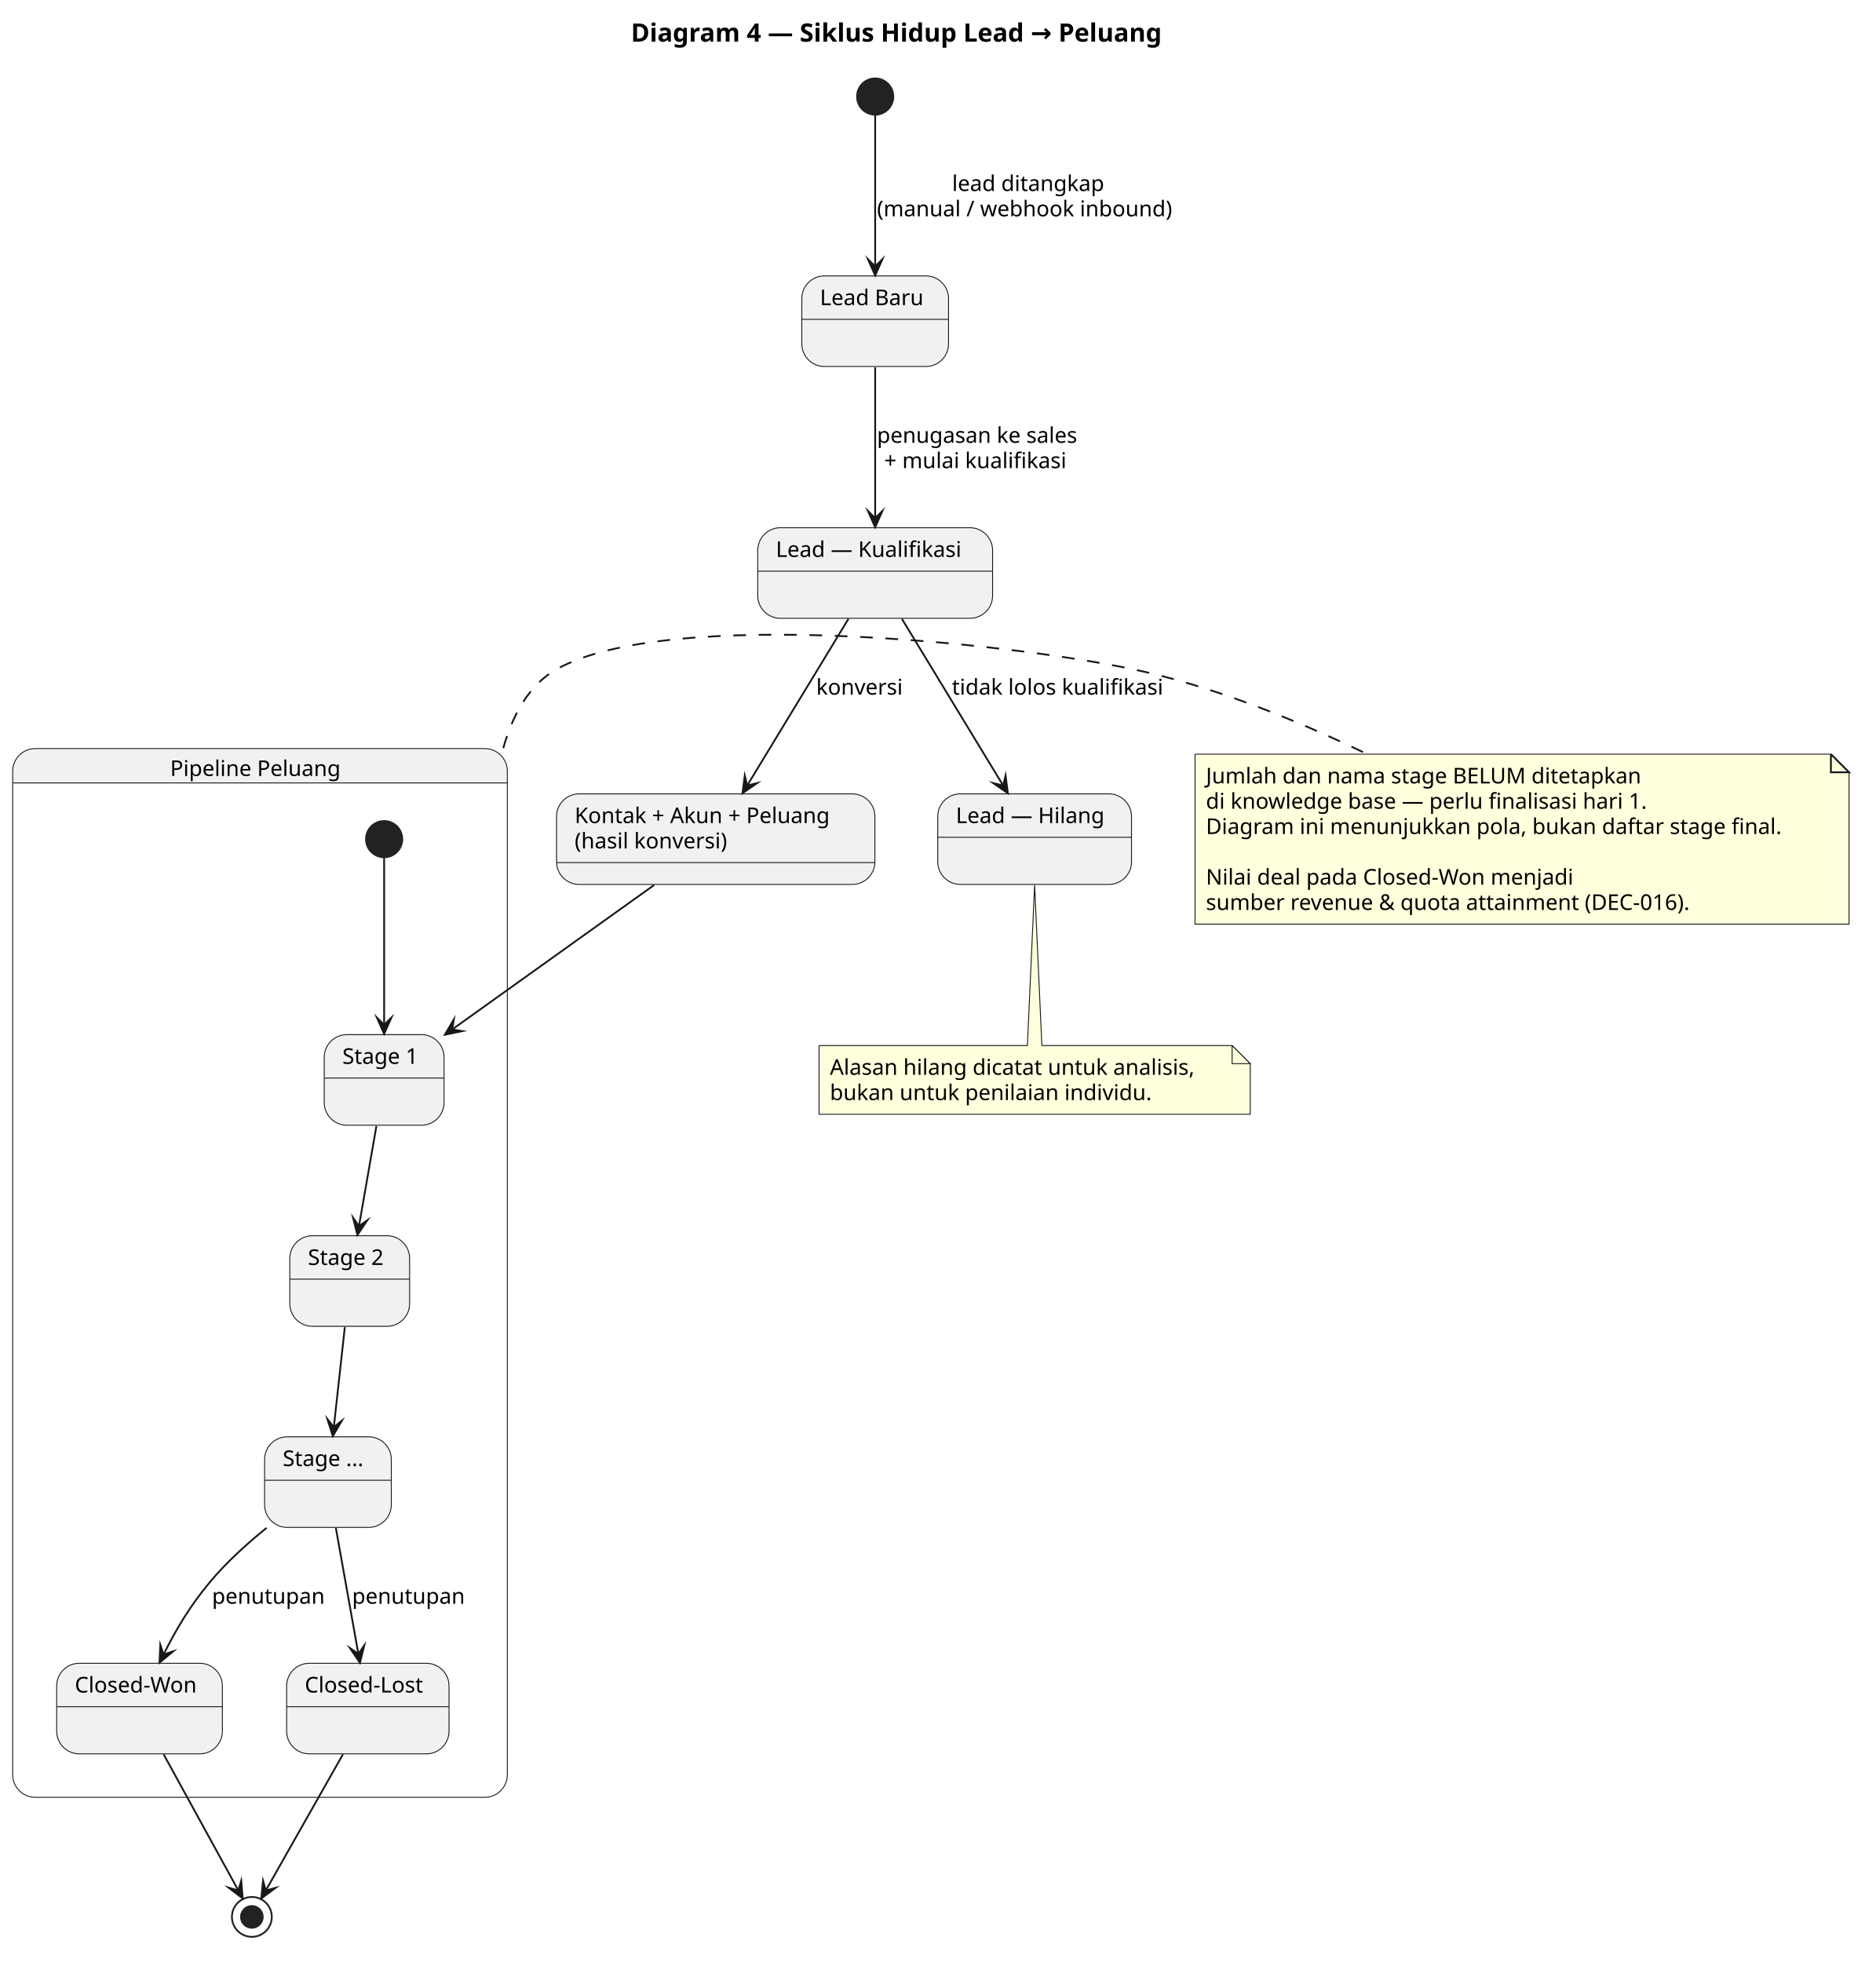
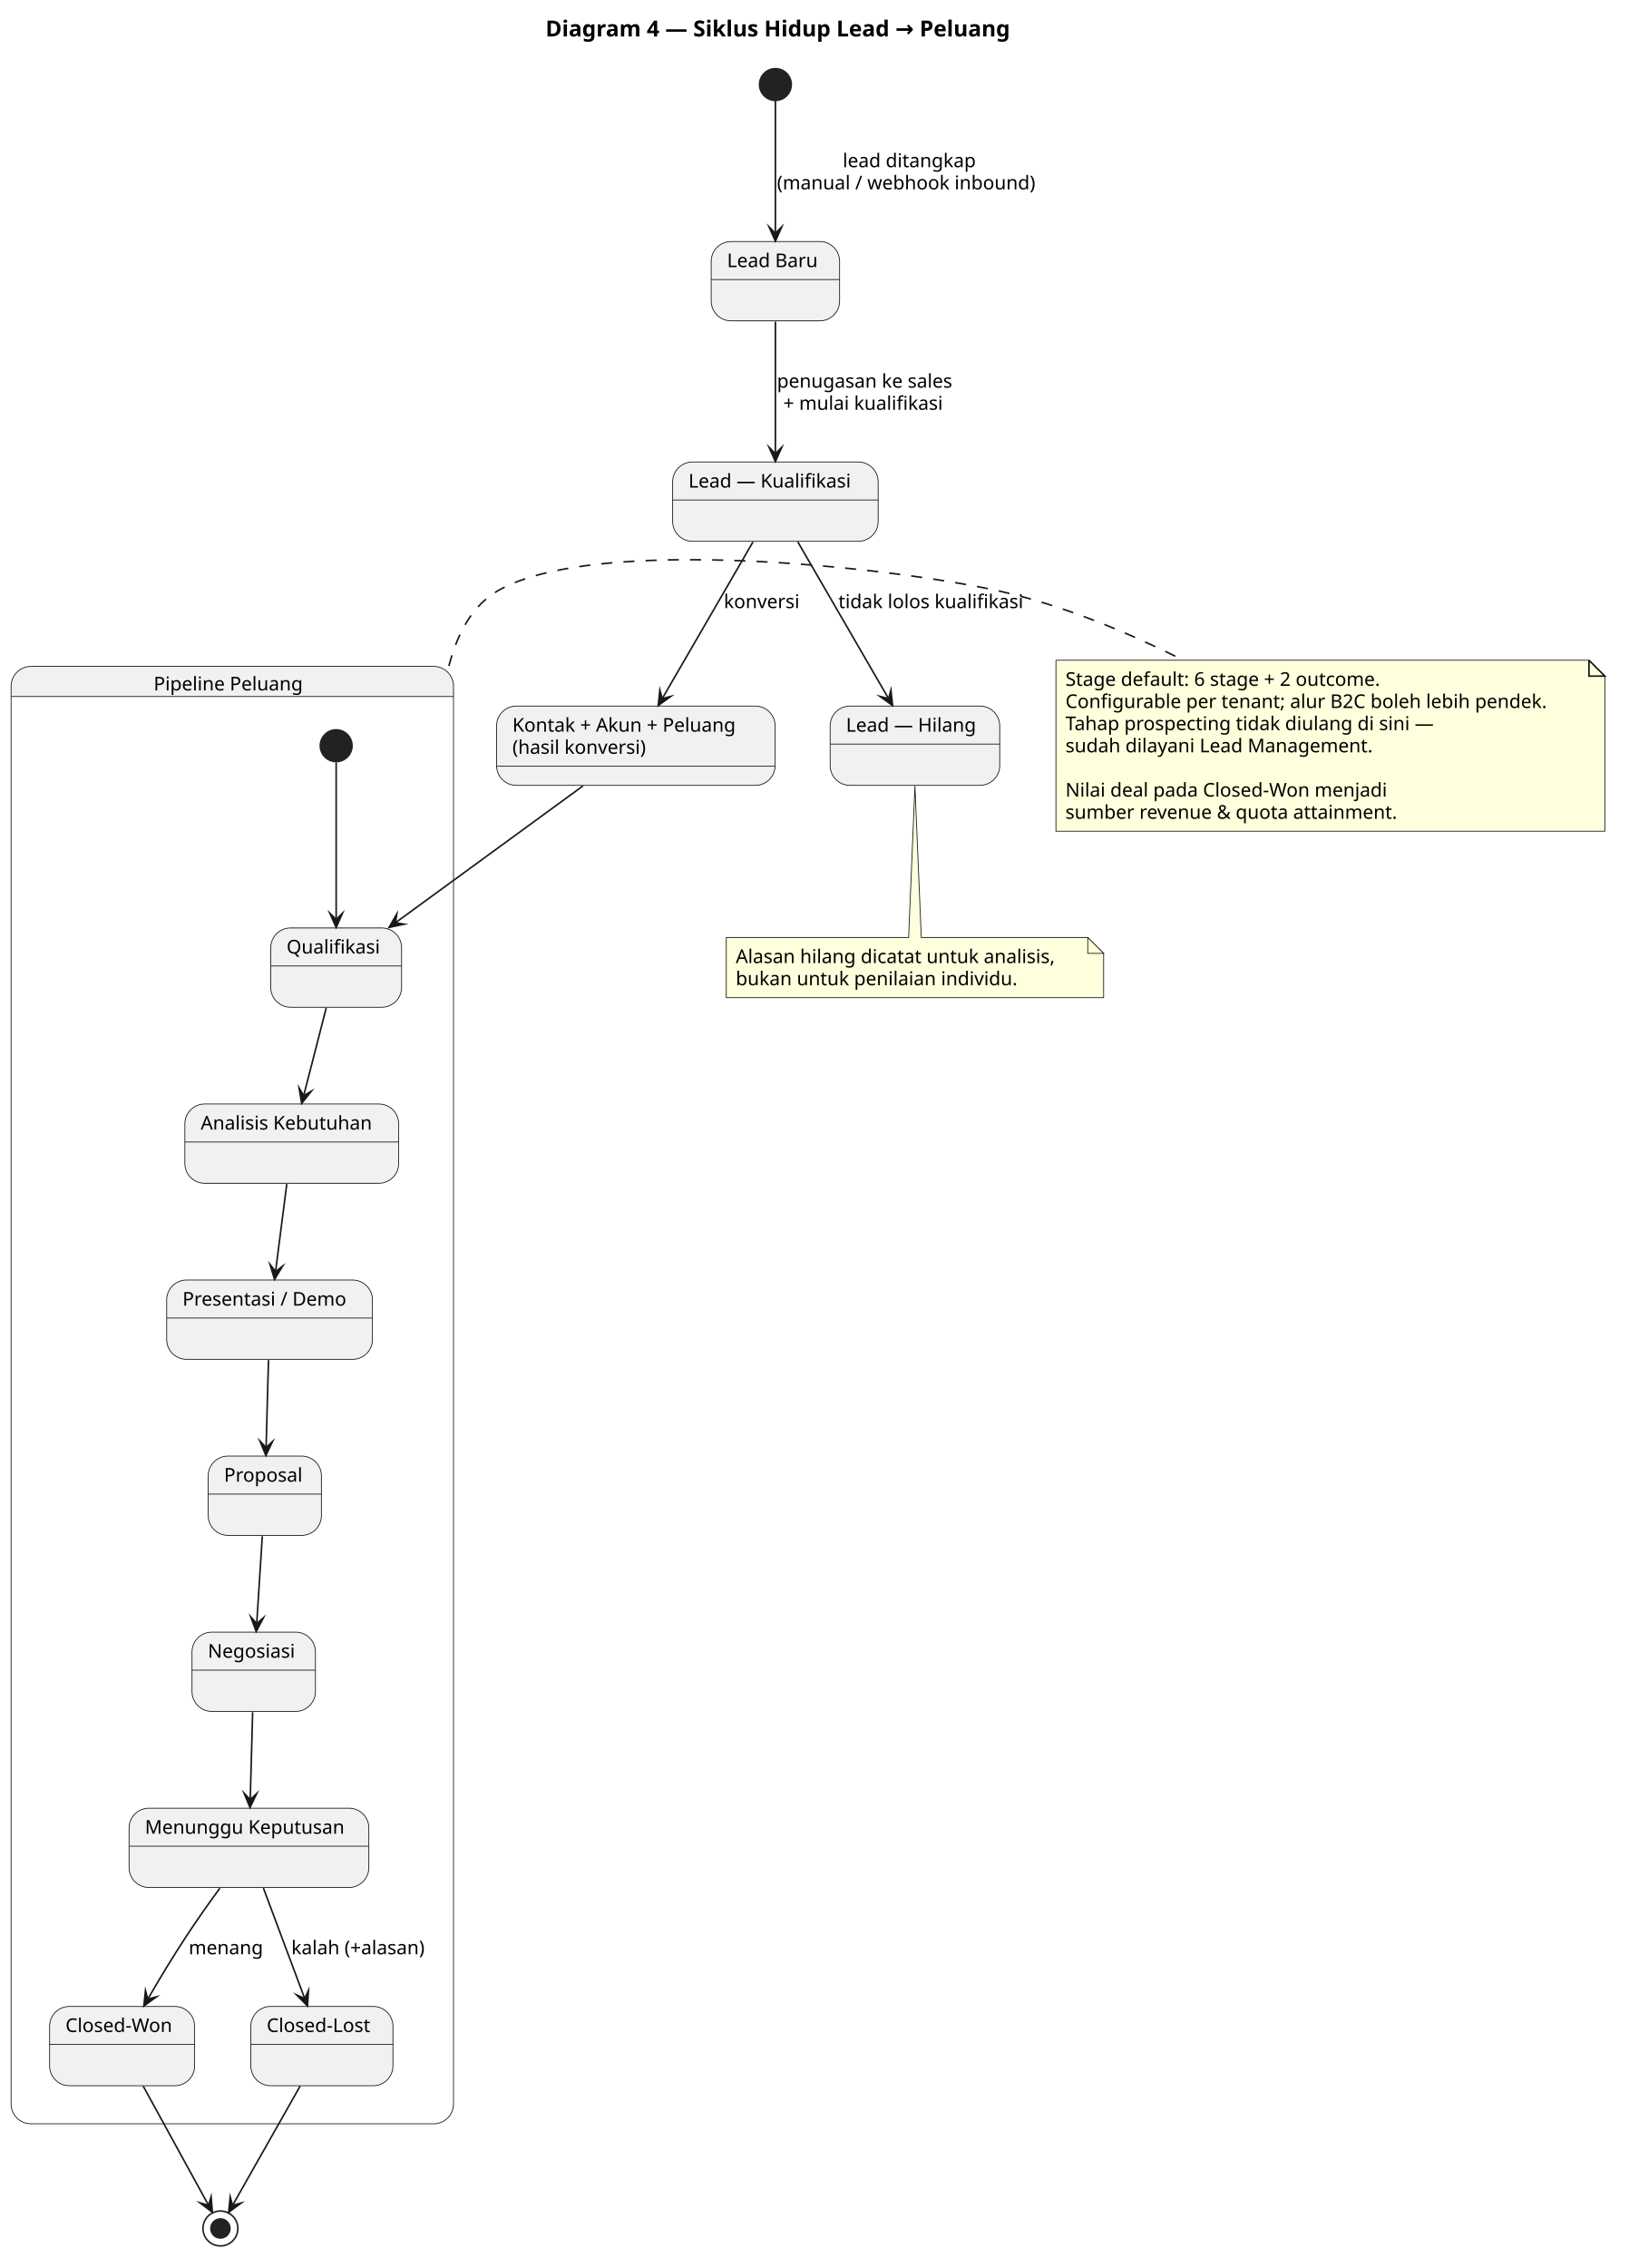
- <svg xmlns="http://www.w3.org/2000/svg" version="1.1" data-diagram-type="STATE" style="width:1035px;height:1083px;background:#FFFFFF;" width="1035px" height="1083px" viewBox="0 0 1035 1083" zoomAndPan="magnify" preserveAspectRatio="none" contentStyleType="text/css">
+ <svg xmlns="http://www.w3.org/2000/svg" version="1.1" data-diagram-type="STATE" style="width:1027px;height:1430px;background:#FFFFFF;" width="1027px" height="1430px" viewBox="0 0 1027 1430" zoomAndPan="magnify" preserveAspectRatio="none" contentStyleType="text/css">
  <defs />
  <g font-family="sans-serif" lengthAdjust="spacing">
    <g class="title" data-source-line="1">
-       <text x="348.196" y="22.995" fill="#000" font-size="14" textLength="332.076" font-weight="700">Diagram 4 — Siklus Hidup Lead → Peluang</text>
+       <text x="344.002" y="22.995" fill="#000" font-size="14" textLength="332.076" font-weight="700">Diagram 4 — Siklus Hidup Lead → Peluang</text>
    </g>
    <g class="cluster" data-qualified-name="PIPE" id="ent0005" data-source-line="16">
-       <path d="M19.5,413.197 L267.5,413.197 A12.5,12.5 0 0 1 280,425.697 L280,432.166 L7,432.166 L7,425.697 A12.5,12.5 0 0 1 19.5,413.197" fill="#F1F1F1" />
-       <rect x="7" y="413.197" width="273" height="578.91" fill="none" style="stroke:#181818;stroke-width:0.5;" rx="12.5" ry="12.5" />
-       <line x1="7" y1="432.166" x2="280" y2="432.166" style="stroke:#181818;stroke-width:0.5;" />
-       <text x="93.912" y="428.336" fill="#000" font-size="12" textLength="99.176">Pipeline Peluang</text>
+       <path d="M19.5,420.187 L273.5,420.187 A12.5,12.5 0 0 1 286,432.687 L286,439.156 L7,439.156 L7,432.687 A12.5,12.5 0 0 1 19.5,420.187" fill="#F1F1F1" />
+       <rect x="7" y="420.187" width="279" height="918.89" fill="none" style="stroke:#181818;stroke-width:0.5;" rx="12.5" ry="12.5" />
+       <line x1="7" y1="439.156" x2="286" y2="439.156" style="stroke:#181818;stroke-width:0.5;" />
+       <text x="96.912" y="435.326" fill="#000" font-size="12" textLength="99.176">Pipeline Peluang</text>
    </g>
    <g class="entity" data-qualified-name="PIPE.S1" id="ent0006" data-source-line="17">
-       <rect x="178.94" y="571.107" width="66.125" height="50" fill="#F1F1F1" style="stroke:#181818;stroke-width:0.5;" rx="12.5" ry="12.5" />
-       <line x1="178.94" y1="595.076" x2="245.065" y2="595.076" style="stroke:#181818;stroke-width:0.5;" />
-       <text x="188.94" y="587.246" fill="#000" font-size="12" textLength="46.125">Stage 1</text>
+       <rect x="170.74" y="585.077" width="82.52" height="50" fill="#F1F1F1" style="stroke:#181818;stroke-width:0.5;" rx="12.5" ry="12.5" />
+       <line x1="170.74" y1="609.046" x2="253.26" y2="609.046" style="stroke:#181818;stroke-width:0.5;" />
+       <text x="180.74" y="601.216" fill="#000" font-size="12" textLength="62.52">Qualifikasi</text>
    </g>
    <g class="entity" data-qualified-name="PIPE.S2" id="ent0007" data-source-line="18">
-       <rect x="159.94" y="682.107" width="66.125" height="50" fill="#F1F1F1" style="stroke:#181818;stroke-width:0.5;" rx="12.5" ry="12.5" />
-       <line x1="159.94" y1="706.076" x2="226.065" y2="706.076" style="stroke:#181818;stroke-width:0.5;" />
-       <text x="169.94" y="698.246" fill="#000" font-size="12" textLength="46.125">Stage 2</text>
+       <rect x="116.58" y="696.077" width="134.838" height="50" fill="#F1F1F1" style="stroke:#181818;stroke-width:0.5;" rx="12.5" ry="12.5" />
+       <line x1="116.58" y1="720.046" x2="251.418" y2="720.046" style="stroke:#181818;stroke-width:0.5;" />
+       <text x="126.58" y="712.216" fill="#000" font-size="12" textLength="114.838">Analisis Kebutuhan</text>
    </g>
-     <g class="entity" data-qualified-name="PIPE.SN" id="ent0008" data-source-line="19">
-       <rect x="146.03" y="793.107" width="69.934" height="50" fill="#F1F1F1" style="stroke:#181818;stroke-width:0.5;" rx="12.5" ry="12.5" />
-       <line x1="146.03" y1="817.076" x2="215.964" y2="817.076" style="stroke:#181818;stroke-width:0.5;" />
-       <text x="156.03" y="809.246" fill="#000" font-size="12" textLength="49.934">Stage ...</text>
+     <g class="entity" data-qualified-name="PIPE.S3" id="ent0008" data-source-line="19">
+       <rect x="105.12" y="807.077" width="129.764" height="50" fill="#F1F1F1" style="stroke:#181818;stroke-width:0.5;" rx="12.5" ry="12.5" />
+       <line x1="105.12" y1="831.046" x2="234.884" y2="831.046" style="stroke:#181818;stroke-width:0.5;" />
+       <text x="115.12" y="823.216" fill="#000" font-size="12" textLength="109.764">Presentasi / Demo</text>
    </g>
-     <g class="entity" data-qualified-name="PIPE.CW" id="ent0009" data-source-line="20">
-       <rect x="31.28" y="918.107" width="91.449" height="50" fill="#F1F1F1" style="stroke:#181818;stroke-width:0.5;" rx="12.5" ry="12.5" />
-       <line x1="31.28" y1="942.076" x2="122.729" y2="942.076" style="stroke:#181818;stroke-width:0.5;" />
-       <text x="41.28" y="934.246" fill="#000" font-size="12" textLength="71.449">Closed-Won</text>
+     <g class="entity" data-qualified-name="PIPE.S4" id="ent0009" data-source-line="20">
+       <rect x="131.29" y="918.077" width="71.41" height="50" fill="#F1F1F1" style="stroke:#181818;stroke-width:0.5;" rx="12.5" ry="12.5" />
+       <line x1="131.29" y1="942.046" x2="202.7" y2="942.046" style="stroke:#181818;stroke-width:0.5;" />
+       <text x="141.29" y="934.216" fill="#000" font-size="12" textLength="51.41">Proposal</text>
    </g>
-     <g class="entity" data-qualified-name="PIPE.CL" id="ent0010" data-source-line="21">
-       <rect x="158.19" y="918.107" width="89.621" height="50" fill="#F1F1F1" style="stroke:#181818;stroke-width:0.5;" rx="12.5" ry="12.5" />
-       <line x1="158.19" y1="942.076" x2="247.811" y2="942.076" style="stroke:#181818;stroke-width:0.5;" />
-       <text x="168.19" y="934.246" fill="#000" font-size="12" textLength="69.621">Closed-Lost</text>
+     <g class="entity" data-qualified-name="PIPE.S5" id="ent0010" data-source-line="21">
+       <rect x="121.08" y="1029.077" width="77.844" height="50" fill="#F1F1F1" style="stroke:#181818;stroke-width:0.5;" rx="12.5" ry="12.5" />
+       <line x1="121.08" y1="1053.046" x2="198.924" y2="1053.046" style="stroke:#181818;stroke-width:0.5;" />
+       <text x="131.08" y="1045.216" fill="#000" font-size="12" textLength="57.844">Negosiasi</text>
    </g>
-     <g class="start_entity" data-qualified-name="PIPE..start.PIPE" id="ent0016" data-source-line="23">
-       <ellipse cx="212" cy="463.197" rx="10" ry="10" fill="#222" style="stroke:#222;stroke-width:1;" />
+     <g class="entity" data-qualified-name="PIPE.S6" id="ent0011" data-source-line="22">
+       <rect x="81.4" y="1140.077" width="151.203" height="50" fill="#F1F1F1" style="stroke:#181818;stroke-width:0.5;" rx="12.5" ry="12.5" />
+       <line x1="81.4" y1="1164.046" x2="232.603" y2="1164.046" style="stroke:#181818;stroke-width:0.5;" />
+       <text x="91.4" y="1156.216" fill="#000" font-size="12" textLength="131.203">Menunggu Keputusan</text>
+     </g>
+     <g class="entity" data-qualified-name="PIPE.CW" id="ent0012" data-source-line="23">
+       <rect x="31.28" y="1265.077" width="91.449" height="50" fill="#F1F1F1" style="stroke:#181818;stroke-width:0.5;" rx="12.5" ry="12.5" />
+       <line x1="31.28" y1="1289.046" x2="122.729" y2="1289.046" style="stroke:#181818;stroke-width:0.5;" />
+       <text x="41.28" y="1281.216" fill="#000" font-size="12" textLength="71.449">Closed-Won</text>
+     </g>
+     <g class="entity" data-qualified-name="PIPE.CL" id="ent0013" data-source-line="24">
+       <rect x="158.19" y="1265.077" width="89.621" height="50" fill="#F1F1F1" style="stroke:#181818;stroke-width:0.5;" rx="12.5" ry="12.5" />
+       <line x1="158.19" y1="1289.046" x2="247.811" y2="1289.046" style="stroke:#181818;stroke-width:0.5;" />
+       <text x="168.19" y="1281.216" fill="#000" font-size="12" textLength="69.621">Closed-Lost</text>
+     </g>
+     <g class="start_entity" data-qualified-name="PIPE..start.PIPE" id="ent0019" data-source-line="26">
+       <ellipse cx="212" cy="470.187" rx="10" ry="10" fill="#222" style="stroke:#222;stroke-width:1;" />
    </g>
    <g class="entity" data-qualified-name="LB" id="ent0001" data-source-line="6">
-       <rect x="442.51" y="152.297" width="80.979" height="50" fill="#F1F1F1" style="stroke:#181818;stroke-width:0.5;" rx="12.5" ry="12.5" />
-       <line x1="442.51" y1="176.266" x2="523.489" y2="176.266" style="stroke:#181818;stroke-width:0.5;" />
-       <text x="452.51" y="168.436" fill="#000" font-size="12" textLength="60.979">Lead Baru</text>
+       <rect x="448.51" y="152.297" width="80.979" height="50" fill="#F1F1F1" style="stroke:#181818;stroke-width:0.5;" rx="12.5" ry="12.5" />
+       <line x1="448.51" y1="176.266" x2="529.489" y2="176.266" style="stroke:#181818;stroke-width:0.5;" />
+       <text x="458.51" y="168.436" fill="#000" font-size="12" textLength="60.979">Lead Baru</text>
    </g>
    <g class="entity" data-qualified-name="LK" id="ent0002" data-source-line="7">
-       <rect x="418.19" y="291.297" width="129.611" height="50" fill="#F1F1F1" style="stroke:#181818;stroke-width:0.5;" rx="12.5" ry="12.5" />
-       <line x1="418.19" y1="315.266" x2="547.801" y2="315.266" style="stroke:#181818;stroke-width:0.5;" />
-       <text x="428.19" y="307.436" fill="#000" font-size="12" textLength="109.611">Lead — Kualifikasi</text>
+       <rect x="424.19" y="291.297" width="129.611" height="50" fill="#F1F1F1" style="stroke:#181818;stroke-width:0.5;" rx="12.5" ry="12.5" />
+       <line x1="424.19" y1="315.266" x2="553.801" y2="315.266" style="stroke:#181818;stroke-width:0.5;" />
+       <text x="434.19" y="307.436" fill="#000" font-size="12" textLength="109.611">Lead — Kualifikasi</text>
    </g>
    <g class="entity" data-qualified-name="LH" id="ent0003" data-source-line="8">
-       <rect x="517.53" y="438.197" width="106.936" height="50" fill="#F1F1F1" style="stroke:#181818;stroke-width:0.5;" rx="12.5" ry="12.5" />
-       <line x1="517.53" y1="462.166" x2="624.466" y2="462.166" style="stroke:#181818;stroke-width:0.5;" />
-       <text x="527.53" y="454.336" fill="#000" font-size="12" textLength="86.936">Lead — Hilang</text>
+       <rect x="523.53" y="445.187" width="106.936" height="50" fill="#F1F1F1" style="stroke:#181818;stroke-width:0.5;" rx="12.5" ry="12.5" />
+       <line x1="523.53" y1="469.156" x2="630.466" y2="469.156" style="stroke:#181818;stroke-width:0.5;" />
+       <text x="533.53" y="461.326" fill="#000" font-size="12" textLength="86.936">Lead — Hilang</text>
    </g>
    <g class="entity" data-qualified-name="CONV" id="ent0004" data-source-line="9">
-       <rect x="307.15" y="438.197" width="175.695" height="50" fill="#F1F1F1" style="stroke:#181818;stroke-width:0.5;" rx="12.5" ry="12.5" />
-       <line x1="307.15" y1="476.134" x2="482.845" y2="476.134" style="stroke:#181818;stroke-width:0.5;" />
-       <text x="317.15" y="454.336" fill="#000" font-size="12" textLength="155.695">Kontak + Akun + Peluang</text>
-       <text x="317.15" y="468.304" fill="#000" font-size="12" textLength="91.957">(hasil konversi)</text>
+       <rect x="313.15" y="445.187" width="175.695" height="50" fill="#F1F1F1" style="stroke:#181818;stroke-width:0.5;" rx="12.5" ry="12.5" />
+       <line x1="313.15" y1="483.124" x2="488.845" y2="483.124" style="stroke:#181818;stroke-width:0.5;" />
+       <text x="323.15" y="461.326" fill="#000" font-size="12" textLength="155.695">Kontak + Akun + Peluang</text>
+       <text x="323.15" y="475.294" fill="#000" font-size="12" textLength="91.957">(hasil konversi)</text>
    </g>
-     <g class="start_entity" data-qualified-name=".start." id="ent0011" data-source-line="11">
-       <ellipse cx="483" cy="53.297" rx="10" ry="10" fill="#222" style="stroke:#222;stroke-width:1;" />
+     <g class="start_entity" data-qualified-name=".start." id="ent0014" data-source-line="11">
+       <ellipse cx="489" cy="53.297" rx="10" ry="10" fill="#222" style="stroke:#222;stroke-width:1;" />
    </g>
-     <g class="end_entity" data-qualified-name=".end." id="ent0023" data-source-line="31">
-       <ellipse cx="139" cy="1058.107" rx="11" ry="11" fill="none" style="stroke:#222;stroke-width:1;" />
-       <ellipse cx="139" cy="1058.107" rx="6" ry="6" fill="#222" style="stroke:#222;stroke-width:1;" />
+     <g class="end_entity" data-qualified-name=".end." id="ent0029" data-source-line="37">
+       <ellipse cx="139" cy="1405.077" rx="11" ry="11" fill="none" style="stroke:#222;stroke-width:1;" />
+       <ellipse cx="139" cy="1405.077" rx="6" ry="6" fill="#222" style="stroke:#222;stroke-width:1;" />
    </g>
-     <g class="entity" data-qualified-name="GMN26" id="ent0027" data-source-line="35">
-       <path d="M659.53,416.297 L659.53,510.109 L1020.468,510.109 L1020.468,426.297 L1010.468,416.297 L659.53,416.297" style="stroke:#181818;stroke-width:0.5;" fill="#FEFFDD" />
-       <path d="M1010.468,416.297 L1010.468,426.297 L1020.468,426.297 L1010.468,416.297" style="stroke:#181818;stroke-width:1;" fill="#FEFFDD" />
-       <text x="665.53" y="432.436" fill="#000" font-size="12" textLength="256.348">Jumlah dan nama stage BELUM ditetapkan</text>
-       <text x="665.53" y="446.404" fill="#000" font-size="12" textLength="261.229">di knowledge base — perlu finalisasi hari 1.</text>
-       <text x="665.53" y="460.373" fill="#000" font-size="12" textLength="339.938">Diagram ini menunjukkan pola, bukan daftar stage final.</text>
-       <text x="665.53" y="474.342" fill="#000" font-size="12"> </text>
-       <text x="665.53" y="488.311" fill="#000" font-size="12" textLength="216.984">Nilai deal pada Closed-Won menjadi</text>
-       <text x="665.53" y="502.279" fill="#000" font-size="12" textLength="289.98">sumber revenue &amp; quota attainment (DEC-016).</text>
+     <g class="entity" data-qualified-name="GMN32" id="ent0033" data-source-line="41">
+       <path d="M665.92,416.297 L665.92,524.078 L1012.08,524.078 L1012.08,426.297 L1002.08,416.297 L665.92,416.297" style="stroke:#181818;stroke-width:0.5;" fill="#FEFFDD" />
+       <path d="M1002.08,416.297 L1002.08,426.297 L1012.08,426.297 L1002.08,416.297" style="stroke:#181818;stroke-width:1;" fill="#FEFFDD" />
+       <text x="671.92" y="432.436" fill="#000" font-size="12" textLength="218.941">Stage default: 6 stage + 2 outcome.</text>
+       <text x="671.92" y="446.404" fill="#000" font-size="12" textLength="325.16">Configurable per tenant; alur B2C boleh lebih pendek.</text>
+       <text x="671.92" y="460.373" fill="#000" font-size="12" textLength="249.053">Tahap prospecting tidak diulang di sini —</text>
+       <text x="671.92" y="474.342" fill="#000" font-size="12" textLength="206.813">sudah dilayani Lead Management.</text>
+       <text x="671.92" y="488.311" fill="#000" font-size="12"> </text>
+       <text x="671.92" y="502.279" fill="#000" font-size="12" textLength="216.984">Nilai deal pada Closed-Won menjadi</text>
+       <text x="671.92" y="516.248" fill="#000" font-size="12" textLength="224.367">sumber revenue &amp; quota attainment.</text>
    </g>
-     <g class="entity" data-qualified-name="GMN29" id="ent0030" data-source-line="44">
-       <path d="M452.01,577.137 L452.01,615.074 A0,0 0 0 0 452.01,615.074 L689.994,615.074 A0,0 0 0 0 689.994,615.074 L689.994,587.137 L679.994,577.137 L575,577.137 L571,488.517 L567,577.137 L452.01,577.137 A0,0 0 0 0 452.01,577.137" style="stroke:#181818;stroke-width:0.5;" fill="#FEFFDD" />
-       <path d="M679.994,577.137 L679.994,587.137 L689.994,587.137 L679.994,577.137" style="stroke:#181818;stroke-width:0.5;" fill="#FEFFDD" />
-       <text x="458.01" y="593.276" fill="#000" font-size="12" textLength="216.984">Alasan hilang dicatat untuk analisis,</text>
-       <text x="458.01" y="607.244" fill="#000" font-size="12" textLength="189.328">bukan untuk penilaian individu.</text>
+     <g class="entity" data-qualified-name="GMN35" id="ent0036" data-source-line="51">
+       <path d="M458.01,591.107 L458.01,629.044 A0,0 0 0 0 458.01,629.044 L695.994,629.044 A0,0 0 0 0 695.994,629.044 L695.994,601.107 L685.994,591.107 L581,591.107 L577,495.517 L573,591.107 L458.01,591.107 A0,0 0 0 0 458.01,591.107" style="stroke:#181818;stroke-width:0.5;" fill="#FEFFDD" />
+       <path d="M685.994,591.107 L685.994,601.107 L695.994,601.107 L685.994,591.107" style="stroke:#181818;stroke-width:0.5;" fill="#FEFFDD" />
+       <text x="464.01" y="607.246" fill="#000" font-size="12" textLength="216.984">Alasan hilang dicatat untuk analisis,</text>
+       <text x="464.01" y="621.214" fill="#000" font-size="12" textLength="189.328">bukan untuk penilaian individu.</text>
    </g>
-     <g class="link" data-entity-1="ent0011" data-entity-2="ent0001" id="lnk12" data-source-line="11" data-link-type="dependency">
-       <path d="M483,63.467 C483,82.087 483,119.857 483,147.067" style="stroke:#181818;stroke-width:1;" fill="none" id="*start*-to-LB" />
-       <polygon points="483,152.067,487,143.067,483,147.067,479,143.067,483,152.067" fill="#181818" style="stroke:#181818;stroke-width:1;stroke-linejoin:miter;stroke-miterlimit:10;" />
-       <text x="525.458" y="105.436" fill="#000" font-size="12" textLength="89.654">lead ditangkap</text>
-       <text x="484" y="119.404" fill="#000" font-size="12" textLength="172.57">(manual / webhook inbound)</text>
+     <g class="link" data-entity-1="ent0014" data-entity-2="ent0001" id="lnk15" data-source-line="11" data-link-type="dependency">
+       <path d="M489,63.467 C489,82.087 489,119.857 489,147.067" style="stroke:#181818;stroke-width:1;" fill="none" id="*start*-to-LB" />
+       <polygon points="489,152.067,493,143.067,489,147.067,485,143.067,489,152.067" fill="#181818" style="stroke:#181818;stroke-width:1;stroke-linejoin:miter;stroke-miterlimit:10;" />
+       <text x="531.458" y="105.436" fill="#000" font-size="12" textLength="89.654">lead ditangkap</text>
+       <text x="490" y="119.404" fill="#000" font-size="12" textLength="172.57">(manual / webhook inbound)</text>
    </g>
-     <g class="link" data-entity-1="ent0001" data-entity-2="ent0002" id="lnk13" data-source-line="12" data-link-type="dependency">
-       <path d="M483,202.787 C483,227.727 483,261.157 483,286.017" style="stroke:#181818;stroke-width:1;" fill="none" id="LB-to-LK" />
-       <polygon points="483,291.017,487,282.017,483,286.017,479,282.017,483,291.017" fill="#181818" style="stroke:#181818;stroke-width:1;stroke-linejoin:miter;stroke-miterlimit:10;" />
-       <text x="484" y="244.436" fill="#000" font-size="12" textLength="118.928">penugasan ke sales</text>
-       <text x="487.952" y="258.404" fill="#000" font-size="12" textLength="111.023">+ mulai kualifikasi</text>
+     <g class="link" data-entity-1="ent0001" data-entity-2="ent0002" id="lnk16" data-source-line="12" data-link-type="dependency">
+       <path d="M489,202.787 C489,227.727 489,261.157 489,286.017" style="stroke:#181818;stroke-width:1;" fill="none" id="LB-to-LK" />
+       <polygon points="489,291.017,493,282.017,489,286.017,485,282.017,489,291.017" fill="#181818" style="stroke:#181818;stroke-width:1;stroke-linejoin:miter;stroke-miterlimit:10;" />
+       <text x="490" y="244.436" fill="#000" font-size="12" textLength="118.928">penugasan ke sales</text>
+       <text x="493.952" y="258.404" fill="#000" font-size="12" textLength="111.023">+ mulai kualifikasi</text>
    </g>
-     <g class="link" data-entity-1="ent0002" data-entity-2="ent0003" id="lnk14" data-source-line="13" data-link-type="dependency">
-       <path d="M497.73,341.547 C513.97,368.297 537.365,406.813 553.625,433.593" style="stroke:#181818;stroke-width:1;" fill="none" id="LK-to-LH" />
-       <polygon points="556.22,437.867,554.968,428.098,553.625,433.593,548.13,432.25,556.22,437.867" fill="#181818" style="stroke:#181818;stroke-width:1;stroke-linejoin:miter;stroke-miterlimit:10;" />
-       <text x="525.36" y="383.436" fill="#000" font-size="12" textLength="125.215">tidak lolos kualifikasi</text>
+     <g class="link" data-entity-1="ent0002" data-entity-2="ent0003" id="lnk17" data-source-line="13" data-link-type="dependency">
+       <path d="M503.14,341.697 C519.56,370.047 543.983,412.201 560.393,440.521" style="stroke:#181818;stroke-width:1;" fill="none" id="LK-to-LH" />
+       <polygon points="562.9,444.847,561.849,435.054,560.393,440.521,554.927,439.065,562.9,444.847" fill="#181818" style="stroke:#181818;stroke-width:1;stroke-linejoin:miter;stroke-miterlimit:10;" />
+       <text x="528.73" y="383.436" fill="#000" font-size="12" textLength="125.215">tidak lolos kualifikasi</text>
    </g>
-     <g class="link" data-entity-1="ent0002" data-entity-2="ent0004" id="lnk15" data-source-line="14" data-link-type="dependency">
-       <path d="M468.27,341.547 C452.03,368.297 428.635,406.813 412.375,433.593" style="stroke:#181818;stroke-width:1;" fill="none" id="LK-to-CONV" />
-       <polygon points="409.78,437.867,417.87,432.25,412.375,433.593,411.032,428.098,409.78,437.867" fill="#181818" style="stroke:#181818;stroke-width:1;stroke-linejoin:miter;stroke-miterlimit:10;" />
-       <text x="450.47" y="383.436" fill="#000" font-size="12" textLength="50.9">konversi</text>
+     <g class="link" data-entity-1="ent0002" data-entity-2="ent0004" id="lnk18" data-source-line="14" data-link-type="dependency">
+       <path d="M474.86,341.697 C458.44,370.047 434.017,412.201 417.607,440.521" style="stroke:#181818;stroke-width:1;" fill="none" id="LK-to-CONV" />
+       <polygon points="415.1,444.847,423.073,439.065,417.607,440.521,416.151,435.054,415.1,444.847" fill="#181818" style="stroke:#181818;stroke-width:1;stroke-linejoin:miter;stroke-miterlimit:10;" />
+       <text x="456.47" y="383.436" fill="#000" font-size="12" textLength="50.9">konversi</text>
    </g>
-     <g class="link" data-entity-1="ent0016" data-entity-2="ent0006" id="lnk17" data-source-line="23" data-link-type="dependency">
-       <path d="M212,473.617 C212,493.727 212,536.417 212,565.707" style="stroke:#181818;stroke-width:1;" fill="none" id="*start*PIPE-to-S1" />
-       <polygon points="212,570.707,216,561.707,212,565.707,208,561.707,212,570.707" fill="#181818" style="stroke:#181818;stroke-width:1;stroke-linejoin:miter;stroke-miterlimit:10;" />
+     <g class="link" data-entity-1="ent0019" data-entity-2="ent0006" id="lnk20" data-source-line="26" data-link-type="dependency">
+       <path d="M212,480.667 C212,501.897 212,548.847 212,579.777" style="stroke:#181818;stroke-width:1;" fill="none" id="*start*PIPE-to-S1" />
+       <polygon points="212,584.777,216,575.777,212,579.777,208,575.777,212,584.777" fill="#181818" style="stroke:#181818;stroke-width:1;stroke-linejoin:miter;stroke-miterlimit:10;" />
    </g>
-     <g class="link" data-entity-1="ent0006" data-entity-2="ent0007" id="lnk18" data-source-line="24" data-link-type="dependency">
-       <path d="M207.74,621.567 C204.61,639.517 201.24,658.871 198.11,676.801" style="stroke:#181818;stroke-width:1;" fill="none" id="S1-to-S2" />
-       <polygon points="197.25,681.727,202.738,673.549,198.11,676.801,194.857,672.173,197.25,681.727" fill="#181818" style="stroke:#181818;stroke-width:1;stroke-linejoin:miter;stroke-miterlimit:10;" />
+     <g class="link" data-entity-1="ent0006" data-entity-2="ent0007" id="lnk21" data-source-line="27" data-link-type="dependency">
+       <path d="M205.72,635.537 C201.1,653.487 196.115,672.924 191.505,690.854" style="stroke:#181818;stroke-width:1;" fill="none" id="S1-to-S2" />
+       <polygon points="190.26,695.697,196.375,687.976,191.505,690.854,188.627,685.984,190.26,695.697" fill="#181818" style="stroke:#181818;stroke-width:1;stroke-linejoin:miter;stroke-miterlimit:10;" />
    </g>
-     <g class="link" data-entity-1="ent0007" data-entity-2="ent0008" id="lnk19" data-source-line="25" data-link-type="dependency">
-       <path d="M190.31,732.567 C188.33,750.517 186.209,769.827 184.229,787.757" style="stroke:#181818;stroke-width:1;" fill="none" id="S2-to-SN" />
-       <polygon points="183.68,792.727,188.644,784.22,184.229,787.757,180.692,783.342,183.68,792.727" fill="#181818" style="stroke:#181818;stroke-width:1;stroke-linejoin:miter;stroke-miterlimit:10;" />
+     <g class="link" data-entity-1="ent0007" data-entity-2="ent0008" id="lnk22" data-source-line="28" data-link-type="dependency">
+       <path d="M180.86,746.537 C178.55,764.487 176.066,783.808 173.766,801.738" style="stroke:#181818;stroke-width:1;" fill="none" id="S2-to-S3" />
+       <polygon points="173.13,806.697,178.243,798.279,173.766,801.738,170.308,797.261,173.13,806.697" fill="#181818" style="stroke:#181818;stroke-width:1;stroke-linejoin:miter;stroke-miterlimit:10;" />
    </g>
-     <g class="link" data-entity-1="ent0008" data-entity-2="ent0009" id="lnk20" data-source-line="26" data-link-type="dependency">
-       <path d="M147.15,843.357 C136.43,852.007 125.03,862.297 116,873.107 C104.71,886.627 97.195,899.404 90.265,913.274" style="stroke:#181818;stroke-width:1;" fill="none" id="SN-to-CW" />
-       <polygon points="88.03,917.747,95.631,911.484,90.265,913.274,88.474,907.908,88.03,917.747" fill="#181818" style="stroke:#181818;stroke-width:1;stroke-linejoin:miter;stroke-miterlimit:10;" />
-       <text x="117" y="885.246" fill="#000" font-size="12" textLength="65.098">penutupan</text>
+     <g class="link" data-entity-1="ent0008" data-entity-2="ent0009" id="lnk23" data-source-line="29" data-link-type="dependency">
+       <path d="M169.33,857.537 C168.83,875.487 168.297,894.769 167.807,912.699" style="stroke:#181818;stroke-width:1;" fill="none" id="S3-to-S4" />
+       <polygon points="167.67,917.697,171.914,908.81,167.807,912.699,163.917,908.591,167.67,917.697" fill="#181818" style="stroke:#181818;stroke-width:1;stroke-linejoin:miter;stroke-miterlimit:10;" />
    </g>
-     <g class="link" data-entity-1="ent0008" data-entity-2="ent0010" id="lnk21" data-source-line="27" data-link-type="dependency">
-       <path d="M185.35,843.407 C189.2,864.967 193.931,891.385 197.781,912.935" style="stroke:#181818;stroke-width:1;" fill="none" id="SN-to-CL" />
-       <polygon points="198.66,917.857,201.015,908.294,197.781,912.935,193.14,909.701,198.66,917.857" fill="#181818" style="stroke:#181818;stroke-width:1;stroke-linejoin:miter;stroke-miterlimit:10;" />
-       <text x="194.32" y="885.246" fill="#000" font-size="12" textLength="65.098">penutupan</text>
+     <g class="link" data-entity-1="ent0009" data-entity-2="ent0010" id="lnk24" data-source-line="30" data-link-type="dependency">
+       <path d="M165.43,968.537 C164.28,986.487 163.04,1005.777 161.89,1023.707" style="stroke:#181818;stroke-width:1;" fill="none" id="S4-to-S5" />
+       <polygon points="161.57,1028.697,166.138,1019.971,161.89,1023.707,158.154,1019.459,161.57,1028.697" fill="#181818" style="stroke:#181818;stroke-width:1;stroke-linejoin:miter;stroke-miterlimit:10;" />
    </g>
-     <g class="link" data-entity-1="ent0004" data-entity-2="ent0006" id="lnk22" data-source-line="30" data-link-type="dependency">
-       <path d="M361.01,488.517 C328.03,512.107 282.377,544.768 249.567,568.238" style="stroke:#181818;stroke-width:1;" fill="none" id="CONV-to-S1" />
-       <polygon points="245.5,571.147,255.147,569.164,249.567,568.238,250.493,562.657,245.5,571.147" fill="#181818" style="stroke:#181818;stroke-width:1;stroke-linejoin:miter;stroke-miterlimit:10;" />
+     <g class="link" data-entity-1="ent0010" data-entity-2="ent0011" id="lnk25" data-source-line="31" data-link-type="dependency">
+       <path d="M159.33,1079.537 C158.83,1097.487 158.297,1116.769 157.807,1134.699" style="stroke:#181818;stroke-width:1;" fill="none" id="S5-to-S6" />
+       <polygon points="157.67,1139.697,161.914,1130.81,157.807,1134.699,153.917,1130.591,157.67,1139.697" fill="#181818" style="stroke:#181818;stroke-width:1;stroke-linejoin:miter;stroke-miterlimit:10;" />
    </g>
-     <g class="link" data-entity-1="ent0009" data-entity-2="ent0023" id="lnk24" data-source-line="31" data-link-type="dependency">
-       <path d="M90.3,968.347 C103.96,993.247 122.126,1026.343 131.546,1043.523" style="stroke:#181818;stroke-width:1;" fill="none" id="CW-to-*end*" />
-       <polygon points="133.95,1047.907,133.13,1038.092,131.546,1043.523,126.116,1041.938,133.95,1047.907" fill="#181818" style="stroke:#181818;stroke-width:1;stroke-linejoin:miter;stroke-miterlimit:10;" />
+     <g class="link" data-entity-1="ent0011" data-entity-2="ent0012" id="lnk26" data-source-line="32" data-link-type="dependency">
+       <path d="M138.67,1190.487 C131.98,1199.637 124.47,1210.217 118,1220.077 C108.44,1234.637 100.941,1247.097 93.211,1260.477" style="stroke:#181818;stroke-width:1;" fill="none" id="S6-to-CW" />
+       <polygon points="90.71,1264.807,98.676,1259.015,93.211,1260.477,91.749,1255.013,90.71,1264.807" fill="#181818" style="stroke:#181818;stroke-width:1;stroke-linejoin:miter;stroke-miterlimit:10;" />
+       <text x="119" y="1232.216" fill="#000" font-size="12" textLength="49.254">menang</text>
    </g>
-     <g class="link" data-entity-1="ent0010" data-entity-2="ent0023" id="lnk25" data-source-line="32" data-link-type="dependency">
-       <path d="M189.27,968.347 C175.17,993.247 156.404,1026.376 146.674,1043.556" style="stroke:#181818;stroke-width:1;" fill="none" id="CL-to-*end*" />
-       <polygon points="144.21,1047.907,152.126,1042.047,146.674,1043.556,145.165,1038.104,144.21,1047.907" fill="#181818" style="stroke:#181818;stroke-width:1;stroke-linejoin:miter;stroke-miterlimit:10;" />
+     <g class="link" data-entity-1="ent0011" data-entity-2="ent0013" id="lnk27" data-source-line="33" data-link-type="dependency">
+       <path d="M166.09,1190.377 C174.15,1211.937 184.118,1238.594 192.178,1260.144" style="stroke:#181818;stroke-width:1;" fill="none" id="S6-to-CL" />
+       <polygon points="193.93,1264.827,194.524,1254.996,192.178,1260.144,187.031,1257.798,193.93,1264.827" fill="#181818" style="stroke:#181818;stroke-width:1;stroke-linejoin:miter;stroke-miterlimit:10;" />
+       <text x="183.75" y="1232.216" fill="#000" font-size="12" textLength="95.08">kalah (+alasan)</text>
    </g>
-     <g class="link" data-entity-1="ent0005" data-entity-2="ent0027" id="lnk28" data-source-line="35" data-link-type="association">
-       <path d="M277.764,412.955 C278.46,410.463 279.237,407.972 280.104,405.507 C281.838,400.577 283.935,395.75 286.468,391.222 C291.535,382.167 298.347,374.314 307.5,369.247 C369.13,335.117 555.54,354.867 624.5,369.247 C668.85,378.497 715.26,397.387 753.59,415.817" style="stroke:#181818;stroke-width:1;stroke-dasharray:7,7;" fill="none" id="PIPE-GMN26" />
+     <g class="link" data-entity-1="ent0004" data-entity-2="ent0006" id="lnk28" data-source-line="36" data-link-type="dependency">
+       <path d="M367.65,495.517 C333.2,520.647 283.809,556.679 249.379,581.809" style="stroke:#181818;stroke-width:1;" fill="none" id="CONV-to-S1" />
+       <polygon points="245.34,584.757,254.968,582.682,249.379,581.809,250.251,576.22,245.34,584.757" fill="#181818" style="stroke:#181818;stroke-width:1;stroke-linejoin:miter;stroke-miterlimit:10;" />
+     </g>
+     <g class="link" data-entity-1="ent0012" data-entity-2="ent0029" id="lnk30" data-source-line="37" data-link-type="dependency">
+       <path d="M90.3,1315.317 C103.96,1340.217 122.126,1373.313 131.546,1390.493" style="stroke:#181818;stroke-width:1;" fill="none" id="CW-to-*end*" />
+       <polygon points="133.95,1394.877,133.13,1385.062,131.546,1390.493,126.116,1388.908,133.95,1394.877" fill="#181818" style="stroke:#181818;stroke-width:1;stroke-linejoin:miter;stroke-miterlimit:10;" />
+     </g>
+     <g class="link" data-entity-1="ent0013" data-entity-2="ent0029" id="lnk31" data-source-line="38" data-link-type="dependency">
+       <path d="M189.27,1315.317 C175.17,1340.217 156.404,1373.346 146.674,1390.526" style="stroke:#181818;stroke-width:1;" fill="none" id="CL-to-*end*" />
+       <polygon points="144.21,1394.877,152.126,1389.017,146.674,1390.526,145.165,1385.074,144.21,1394.877" fill="#181818" style="stroke:#181818;stroke-width:1;stroke-linejoin:miter;stroke-miterlimit:10;" />
+     </g>
+     <g class="link" data-entity-1="ent0005" data-entity-2="ent0033" id="lnk34" data-source-line="41" data-link-type="association">
+       <path d="M283.092,419.921 C283.134,419.76 283.175,419.599 283.217,419.438 C283.301,419.116 283.386,418.794 283.472,418.472 C284.162,415.895 284.935,413.316 285.801,410.762 C287.533,405.652 289.636,400.636 292.187,395.915 C297.29,386.474 304.188,378.212 313.5,372.737 C374.23,337.037 561.73,357.467 630.5,372.737 C669.9,381.497 710.66,398.507 745.58,415.897" style="stroke:#181818;stroke-width:1;stroke-dasharray:7,7;" fill="none" id="PIPE-GMN32" />
    </g>
  </g>
</svg>
